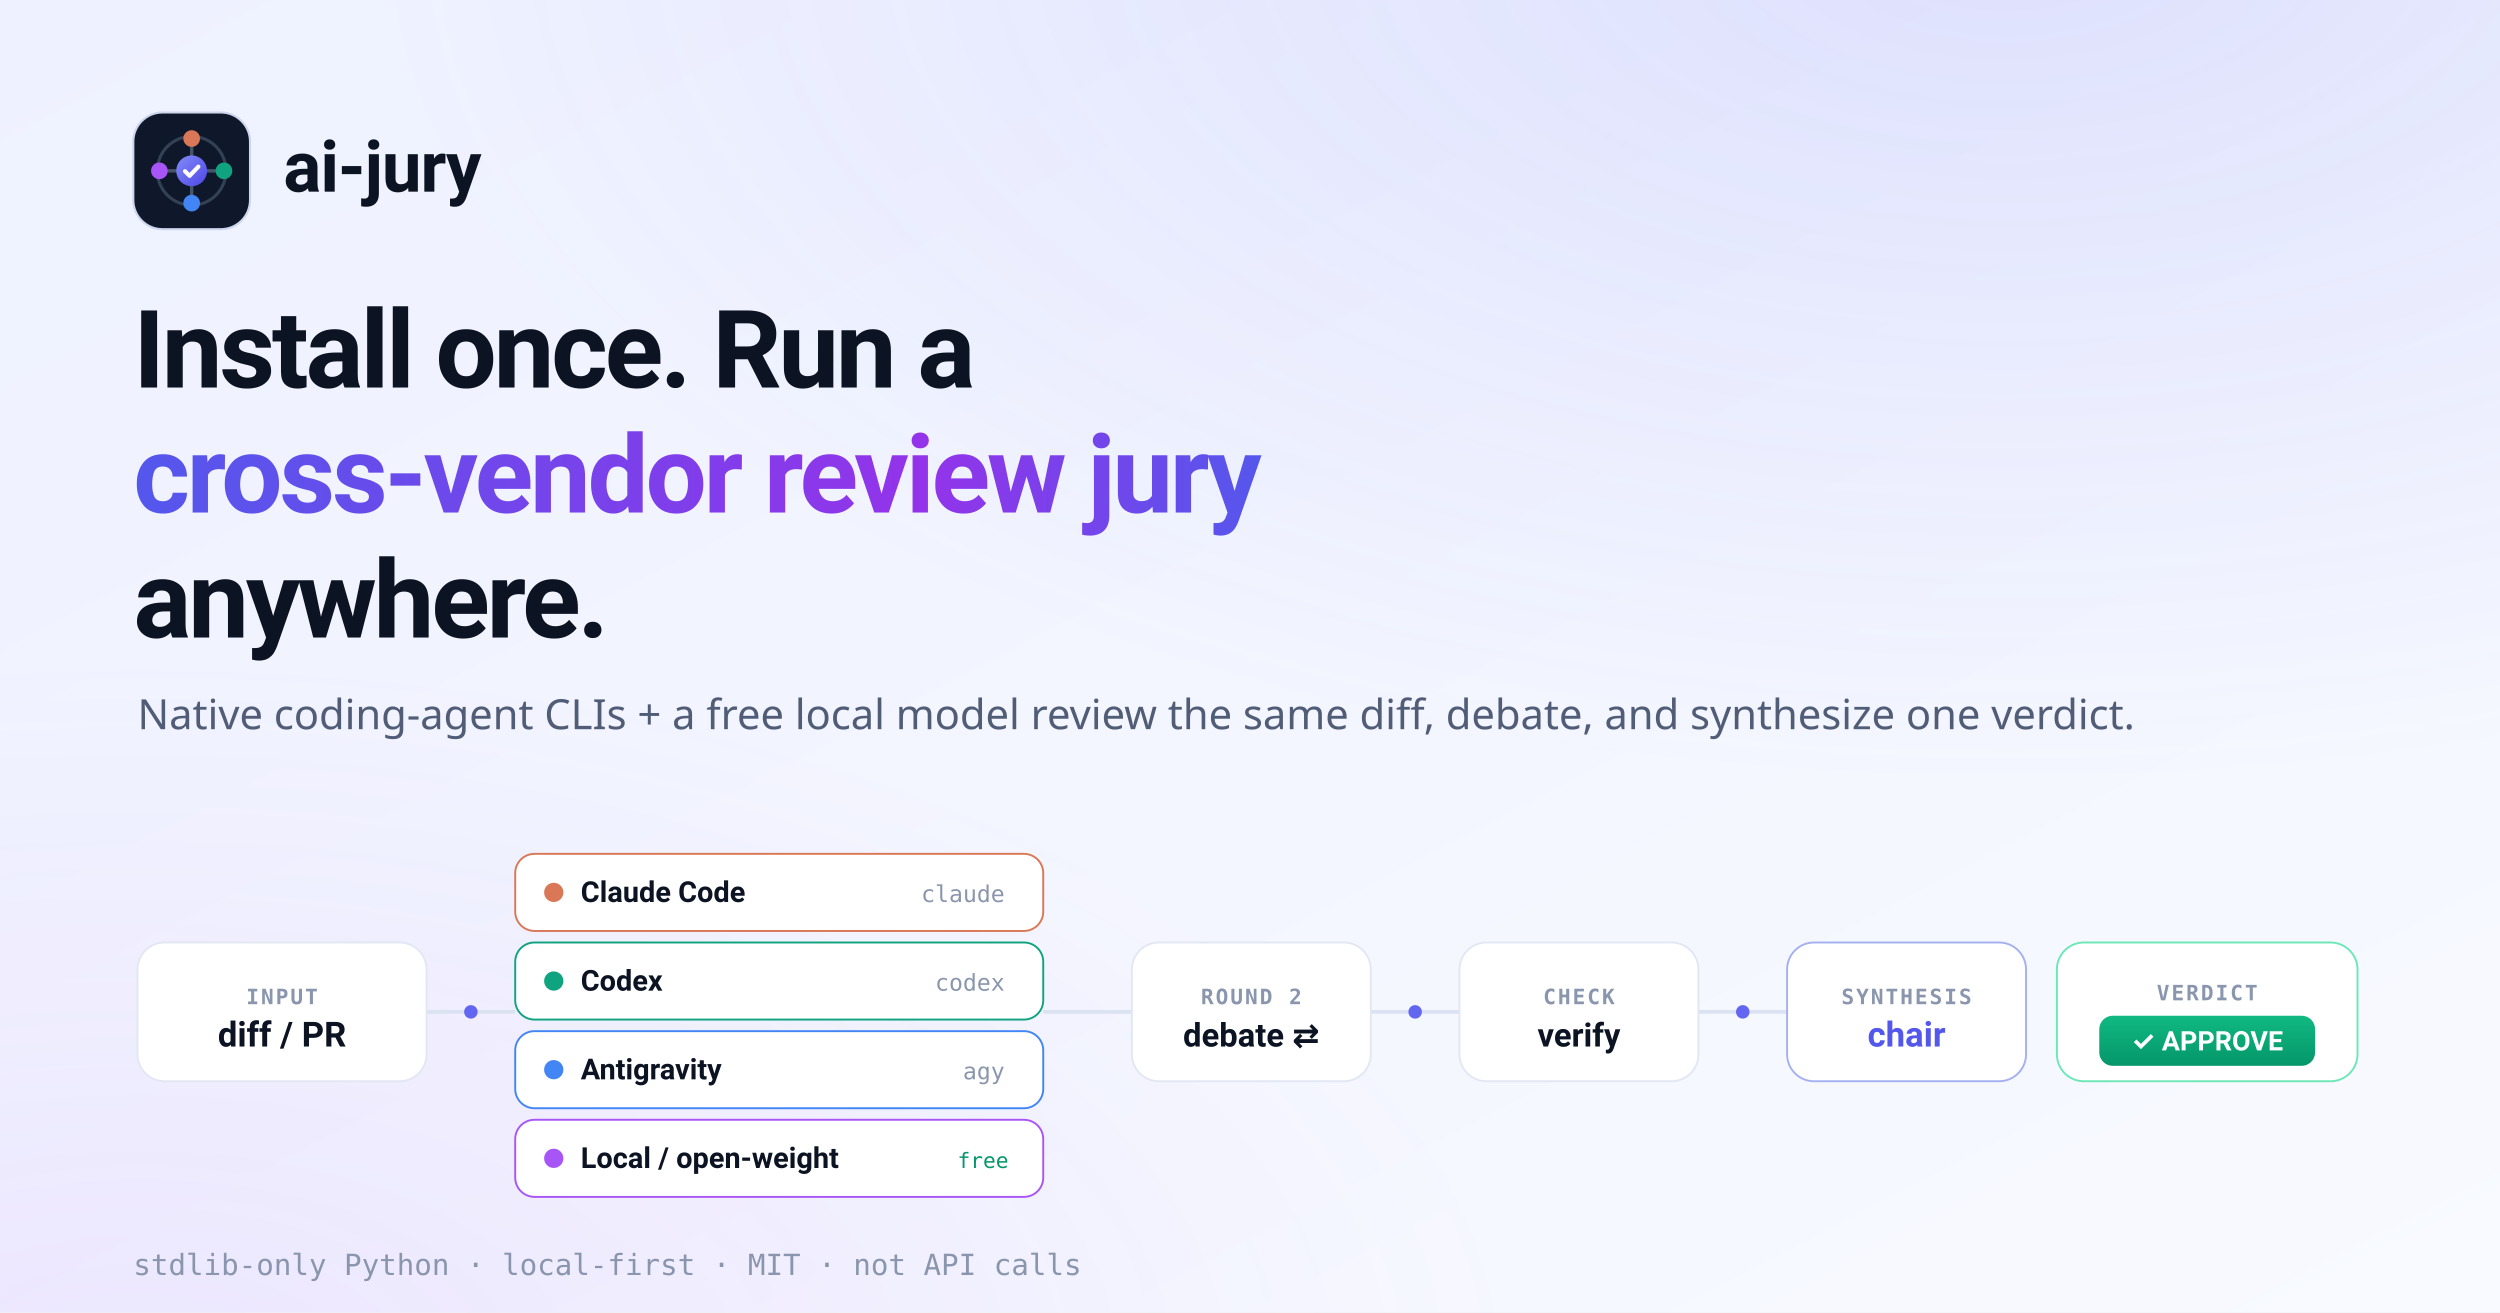
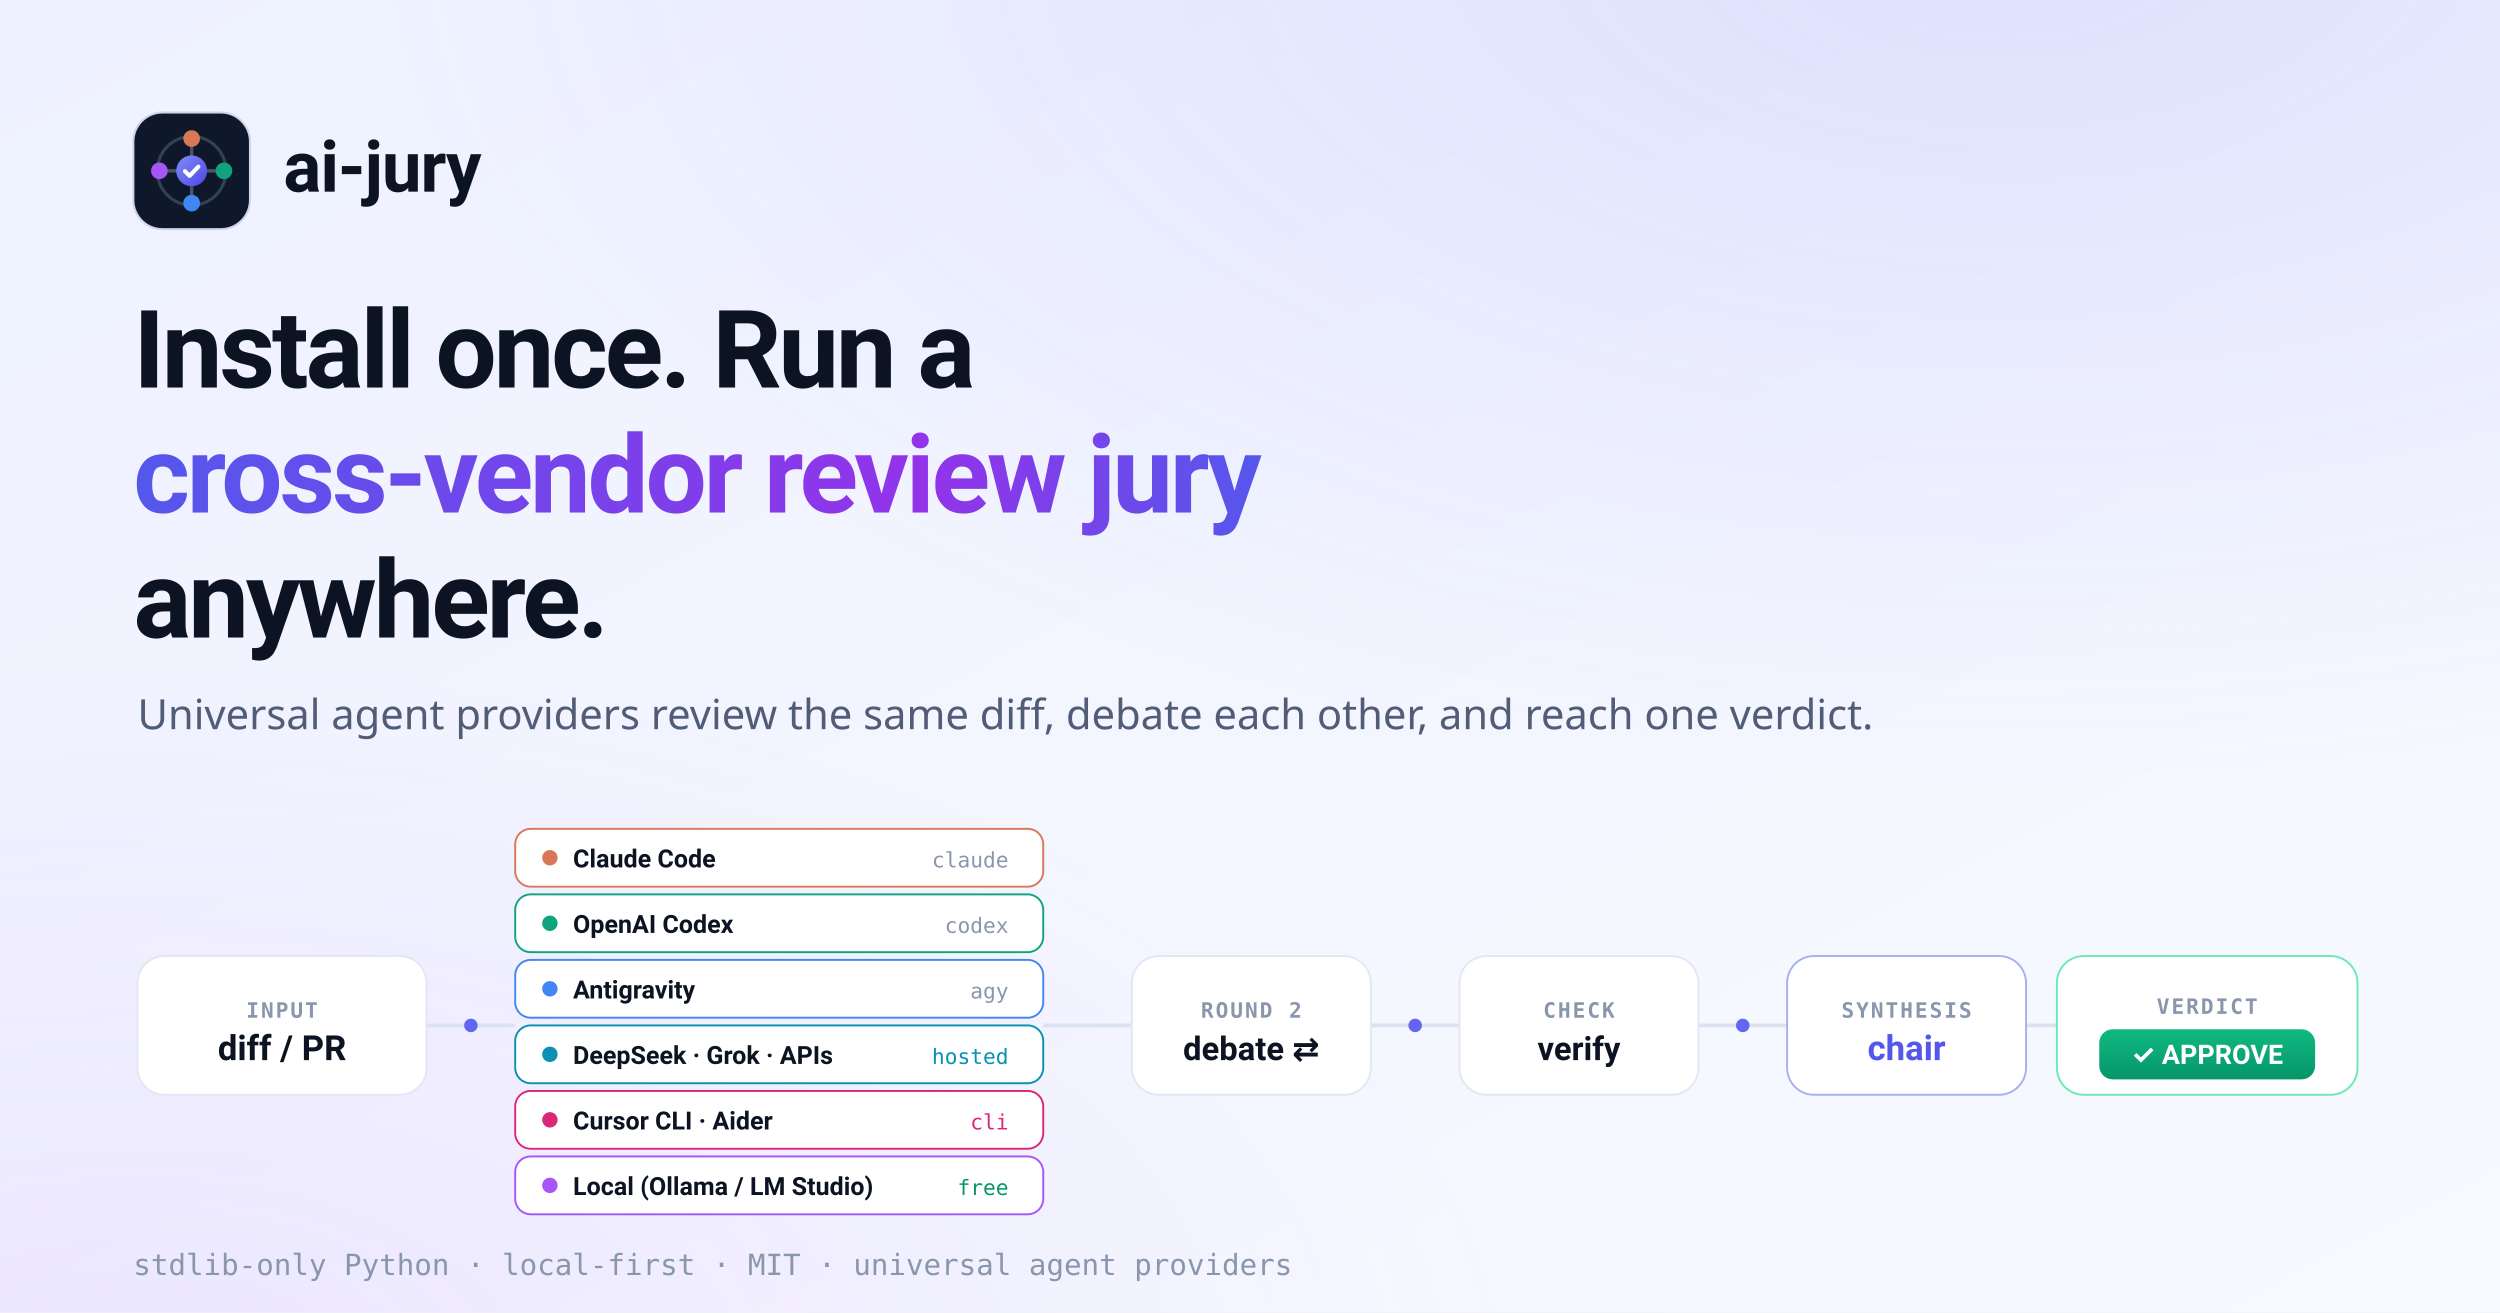
- <svg xmlns="http://www.w3.org/2000/svg" width="1200" height="630" viewBox="0 0 1200 630" font-family="'Space Grotesk', -apple-system, BlinkMacSystemFont, 'Segoe UI', Roboto, sans-serif" role="img" aria-label="ai-jury: a diff enters; four reviewers — Claude Code, Codex, Antigravity, and a free local model — review it, debate, and a chair verifies and synthesizes one verdict.">
+ <svg xmlns="http://www.w3.org/2000/svg" width="1200" height="630" viewBox="0 0 1200 630" font-family="'Space Grotesk', -apple-system, BlinkMacSystemFont, 'Segoe UI', Roboto, sans-serif" role="img" aria-label="ai-jury: a diff enters; universal agent providers — Claude Code, Codex, Antigravity, DeepSeek, Grok, Cursor CLI, and free local models — review it, debate, verify, and reach one verdict.">
  <defs>
    <linearGradient id="bgL" x1="0" y1="0" x2="1" y2="1">
      <stop offset="0" stop-color="#eef1ff" />
      <stop offset="1" stop-color="#f8faff" />
    </linearGradient>
    <radialGradient id="glowL" cx="80%" cy="-5%" r="65%">
      <stop offset="0" stop-color="#6366f1" stop-opacity="0.14" />
      <stop offset="1" stop-color="#6366f1" stop-opacity="0" />
    </radialGradient>
    <radialGradient id="glow2L" cx="6%" cy="105%" r="55%">
      <stop offset="0" stop-color="#a855f7" stop-opacity="0.10" />
      <stop offset="1" stop-color="#a855f7" stop-opacity="0" />
    </radialGradient>
    <linearGradient id="coreL" x1="0" y1="0" x2="1" y2="1">
      <stop offset="0" stop-color="#818cf8" />
      <stop offset="1" stop-color="#4f46e5" />
    </linearGradient>
    <linearGradient id="verdL" x1="0" y1="0" x2="0" y2="1">
      <stop offset="0" stop-color="#10b981" />
      <stop offset="1" stop-color="#059669" />
    </linearGradient>
    <linearGradient id="titleL" x1="0" y1="0" x2="1" y2="0">
      <stop offset="0" stop-color="#5457ec" />
      <stop offset="0.7" stop-color="#9333ea" />
      <stop offset="1" stop-color="#5457ec" />
    </linearGradient>
  </defs>
  <rect width="1200" height="630" fill="url(#bgL)" />
  <rect width="1200" height="630" fill="url(#glowL)" />
  <rect width="1200" height="630" fill="url(#glow2L)" />
  <g transform="translate(64,54)">
    <rect width="56" height="56" rx="14" fill="#0f172a" stroke="#cdd6ec" />
    <circle cx="28" cy="28" r="16.5" fill="none" stroke="#334155" stroke-width="1.5" />
    <g stroke="#475569" stroke-width="1.6" stroke-linecap="round">
      <line x1="28" y1="28" x2="28" y2="12.5" />
      <line x1="28" y1="28" x2="43.5" y2="28" />
      <line x1="28" y1="28" x2="28" y2="43.5" />
      <line x1="28" y1="28" x2="12.5" y2="28" />
    </g>
    <circle cx="28" cy="12.5" r="4" fill="#d97757" />
    <circle cx="43.5" cy="28" r="4" fill="#10a37f" />
    <circle cx="28" cy="43.5" r="4" fill="#4285f4" />
    <circle cx="12.5" cy="28" r="4" fill="#a855f7" />
    <circle cx="28" cy="28" r="7.4" fill="url(#coreL)" />
    <path d="M24.8 28.2 L27 30.4 L31.2 26" fill="none" stroke="#fff" stroke-width="2" stroke-linecap="round" stroke-linejoin="round" />
    <text x="72" y="38" fill="#0c1322" font-size="34" font-weight="700" letter-spacing="-0.5">ai-jury</text>
  </g>
  <text x="64" y="186" fill="#0c1322" font-size="52" font-weight="700" letter-spacing="-1.5">Install once. Run a</text>
  <text x="64" y="246" fill="url(#titleL)" font-size="52" font-weight="700" letter-spacing="-1.5">cross-vendor review jury</text>
  <text x="64" y="306" fill="#0c1322" font-size="52" font-weight="700" letter-spacing="-1.5">anywhere.</text>
-   <text x="66" y="350" fill="#515d77" font-size="20" font-weight="400" font-family="'IBM Plex Sans', sans-serif">Native coding-agent CLIs + a free local model review the same diff, debate, and synthesize one verdict.</text>
-   <g transform="translate(66,408) scale(0.925)">
+   <text x="66" y="350" fill="#515d77" font-size="20" font-weight="400" font-family="'IBM Plex Sans', sans-serif">Universal agent providers review the same diff, debate each other, and reach one verdict.</text>
+   <g transform="translate(66,396) scale(0.925)">
    <g stroke="#dbe2f2" stroke-width="2" fill="none">
-       <line x1="150" y1="84" x2="196" y2="84" />
-       <line x1="470" y1="84" x2="516" y2="84" />
-       <line x1="640" y1="84" x2="686" y2="84" />
-       <line x1="810" y1="84" x2="856" y2="84" />
+       <line x1="150" y1="104" x2="196" y2="104" />
+       <line x1="470" y1="104" x2="516" y2="104" />
+       <line x1="640" y1="104" x2="686" y2="104" />
+       <line x1="810" y1="104" x2="856" y2="104" />
+       <line x1="980" y1="104" x2="996" y2="104" />
    </g>
-     <circle cx="173" cy="84" r="3.5" fill="#6366f1" />
-     <circle cx="663" cy="84" r="3.5" fill="#6366f1" />
-     <circle cx="833" cy="84" r="3.5" fill="#6366f1" />
-     <rect x="0" y="48" width="150" height="72" rx="14" fill="#ffffff" stroke="#e2e7f3" />
-     <text x="75" y="80" fill="#8a96ad" font-size="11" font-weight="600" letter-spacing="1" text-anchor="middle" font-family="'JetBrains Mono', monospace">INPUT</text>
-     <text x="75" y="102" fill="#0c1322" font-size="18" font-weight="600" text-anchor="middle">diff / PR</text>
+     <circle cx="173" cy="104" r="3.5" fill="#6366f1" />
+     <circle cx="663" cy="104" r="3.5" fill="#6366f1" />
+     <circle cx="833" cy="104" r="3.5" fill="#6366f1" />
+     <rect x="0" y="68" width="150" height="72" rx="14" fill="#ffffff" stroke="#e2e7f3" />
+     <text x="75" y="100" fill="#8a96ad" font-size="11" font-weight="600" letter-spacing="1" text-anchor="middle" font-family="'JetBrains Mono', monospace">INPUT</text>
+     <text x="75" y="122" fill="#0c1322" font-size="18" font-weight="600" text-anchor="middle">diff / PR</text>
    <g>
-       <rect x="196" y="2" width="274" height="40" rx="10" fill="#ffffff" stroke="#d97757" />
-       <circle cx="216" cy="22" r="5" fill="#d97757" />
-       <text x="230" y="27" fill="#0c1322" font-size="15" font-weight="600">Claude Code</text>
-       <text x="450" y="27" fill="#8a96ad" font-size="12" text-anchor="end" font-family="'JetBrains Mono', monospace">claude</text>
-       <rect x="196" y="48" width="274" height="40" rx="10" fill="#ffffff" stroke="#10a37f" />
-       <circle cx="216" cy="68" r="5" fill="#10a37f" />
-       <text x="230" y="73" fill="#0c1322" font-size="15" font-weight="600">Codex</text>
-       <text x="450" y="73" fill="#8a96ad" font-size="12" text-anchor="end" font-family="'JetBrains Mono', monospace">codex</text>
-       <rect x="196" y="94" width="274" height="40" rx="10" fill="#ffffff" stroke="#4285f4" />
-       <circle cx="216" cy="114" r="5" fill="#4285f4" />
-       <text x="230" y="119" fill="#0c1322" font-size="15" font-weight="600">Antigravity</text>
-       <text x="450" y="119" fill="#8a96ad" font-size="12" text-anchor="end" font-family="'JetBrains Mono', monospace">agy</text>
-       <rect x="196" y="140" width="274" height="40" rx="10" fill="#ffffff" stroke="#a855f7" />
-       <circle cx="216" cy="160" r="5" fill="#a855f7" />
-       <text x="230" y="165" fill="#0c1322" font-size="15" font-weight="600">Local / open-weight</text>
-       <text x="452" y="165" fill="#059669" font-size="11" text-anchor="end" font-family="'JetBrains Mono', monospace">free</text>
+       <rect x="196" y="2" width="274" height="30" rx="8" fill="#ffffff" stroke="#d97757" />
+       <circle cx="214" cy="17" r="4" fill="#d97757" />
+       <text x="226" y="22" fill="#0c1322" font-size="13" font-weight="600">Claude Code</text>
+       <text x="452" y="22" fill="#8a96ad" font-size="11" text-anchor="end" font-family="'JetBrains Mono', monospace">claude</text>
+       <rect x="196" y="36" width="274" height="30" rx="8" fill="#ffffff" stroke="#10a37f" />
+       <circle cx="214" cy="51" r="4" fill="#10a37f" />
+       <text x="226" y="56" fill="#0c1322" font-size="13" font-weight="600">OpenAI Codex</text>
+       <text x="452" y="56" fill="#8a96ad" font-size="11" text-anchor="end" font-family="'JetBrains Mono', monospace">codex</text>
+       <rect x="196" y="70" width="274" height="30" rx="8" fill="#ffffff" stroke="#4285f4" />
+       <circle cx="214" cy="85" r="4" fill="#4285f4" />
+       <text x="226" y="90" fill="#0c1322" font-size="13" font-weight="600">Antigravity</text>
+       <text x="452" y="90" fill="#8a96ad" font-size="11" text-anchor="end" font-family="'JetBrains Mono', monospace">agy</text>
+       <rect x="196" y="104" width="274" height="30" rx="8" fill="#ffffff" stroke="#0891b2" />
+       <circle cx="214" cy="119" r="4" fill="#0891b2" />
+       <text x="226" y="124" fill="#0c1322" font-size="13" font-weight="600">DeepSeek · Grok · APIs</text>
+       <text x="452" y="124" fill="#0891b2" font-size="11" text-anchor="end" font-family="'JetBrains Mono', monospace">hosted</text>
+       <rect x="196" y="138" width="274" height="30" rx="8" fill="#ffffff" stroke="#db2777" />
+       <circle cx="214" cy="153" r="4" fill="#db2777" />
+       <text x="226" y="158" fill="#0c1322" font-size="13" font-weight="600">Cursor CLI · Aider</text>
+       <text x="452" y="158" fill="#db2777" font-size="11" text-anchor="end" font-family="'JetBrains Mono', monospace">cli</text>
+       <rect x="196" y="172" width="274" height="30" rx="8" fill="#ffffff" stroke="#a855f7" />
+       <circle cx="214" cy="187" r="4" fill="#a855f7" />
+       <text x="226" y="192" fill="#0c1322" font-size="13" font-weight="600">Local (Ollama / LM Studio)</text>
+       <text x="452" y="192" fill="#059669" font-size="11" text-anchor="end" font-family="'JetBrains Mono', monospace">free</text>
    </g>
-     <rect x="516" y="48" width="124" height="72" rx="14" fill="#ffffff" stroke="#e2e7f3" />
-     <text x="578" y="80" fill="#8a96ad" font-size="11" font-weight="600" letter-spacing="1" text-anchor="middle" font-family="'JetBrains Mono', monospace">ROUND 2</text>
-     <text x="578" y="102" fill="#0c1322" font-size="17" font-weight="600" text-anchor="middle">debate ⇄</text>
-     <rect x="686" y="48" width="124" height="72" rx="14" fill="#ffffff" stroke="#e2e7f3" />
-     <text x="748" y="80" fill="#8a96ad" font-size="11" font-weight="600" letter-spacing="1" text-anchor="middle" font-family="'JetBrains Mono', monospace">CHECK</text>
-     <text x="748" y="102" fill="#0c1322" font-size="17" font-weight="600" text-anchor="middle">verify</text>
-     <rect x="856" y="48" width="124" height="72" rx="14" fill="#ffffff" stroke="#a5b0f0" />
-     <text x="918" y="80" fill="#8a96ad" font-size="11" font-weight="600" letter-spacing="1" text-anchor="middle" font-family="'JetBrains Mono', monospace">SYNTHESIS</text>
-     <text x="918" y="102" fill="#5457ec" font-size="18" font-weight="700" text-anchor="middle">chair</text>
-     <rect x="996" y="48" width="156" height="72" rx="14" fill="#ffffff" stroke="#6ee7b7" />
-     <text x="1074" y="78" fill="#8a96ad" font-size="11" font-weight="600" letter-spacing="1" text-anchor="middle" font-family="'JetBrains Mono', monospace">VERDICT</text>
-     <rect x="1018" y="86" width="112" height="26" rx="7" fill="url(#verdL)" />
-     <text x="1074" y="104" fill="#ffffff" font-size="14" font-weight="700" text-anchor="middle">✓ APPROVE</text>
+     <rect x="516" y="68" width="124" height="72" rx="14" fill="#ffffff" stroke="#e2e7f3" />
+     <text x="578" y="100" fill="#8a96ad" font-size="11" font-weight="600" letter-spacing="1" text-anchor="middle" font-family="'JetBrains Mono', monospace">ROUND 2</text>
+     <text x="578" y="122" fill="#0c1322" font-size="17" font-weight="600" text-anchor="middle">debate ⇄</text>
+     <rect x="686" y="68" width="124" height="72" rx="14" fill="#ffffff" stroke="#e2e7f3" />
+     <text x="748" y="100" fill="#8a96ad" font-size="11" font-weight="600" letter-spacing="1" text-anchor="middle" font-family="'JetBrains Mono', monospace">CHECK</text>
+     <text x="748" y="122" fill="#0c1322" font-size="17" font-weight="600" text-anchor="middle">verify</text>
+     <rect x="856" y="68" width="124" height="72" rx="14" fill="#ffffff" stroke="#a5b0f0" />
+     <text x="918" y="100" fill="#8a96ad" font-size="11" font-weight="600" letter-spacing="1" text-anchor="middle" font-family="'JetBrains Mono', monospace">SYNTHESIS</text>
+     <text x="918" y="122" fill="#5457ec" font-size="18" font-weight="700" text-anchor="middle">chair</text>
+     <rect x="996" y="68" width="156" height="72" rx="14" fill="#ffffff" stroke="#6ee7b7" />
+     <text x="1074" y="98" fill="#8a96ad" font-size="11" font-weight="600" letter-spacing="1" text-anchor="middle" font-family="'JetBrains Mono', monospace">VERDICT</text>
+     <rect x="1018" y="106" width="112" height="26" rx="7" fill="url(#verdL)" />
+     <text x="1074" y="124" fill="#ffffff" font-size="14" font-weight="700" text-anchor="middle">✓ APPROVE</text>
  </g>
-   <text x="64" y="612" fill="#8a96ad" font-size="14" font-family="'JetBrains Mono', monospace">stdlib-only Python · local-first · MIT · not API calls</text>
+   <text x="64" y="612" fill="#8a96ad" font-size="14" font-family="'JetBrains Mono', monospace">stdlib-only Python · local-first · MIT · universal agent providers</text>
</svg>
